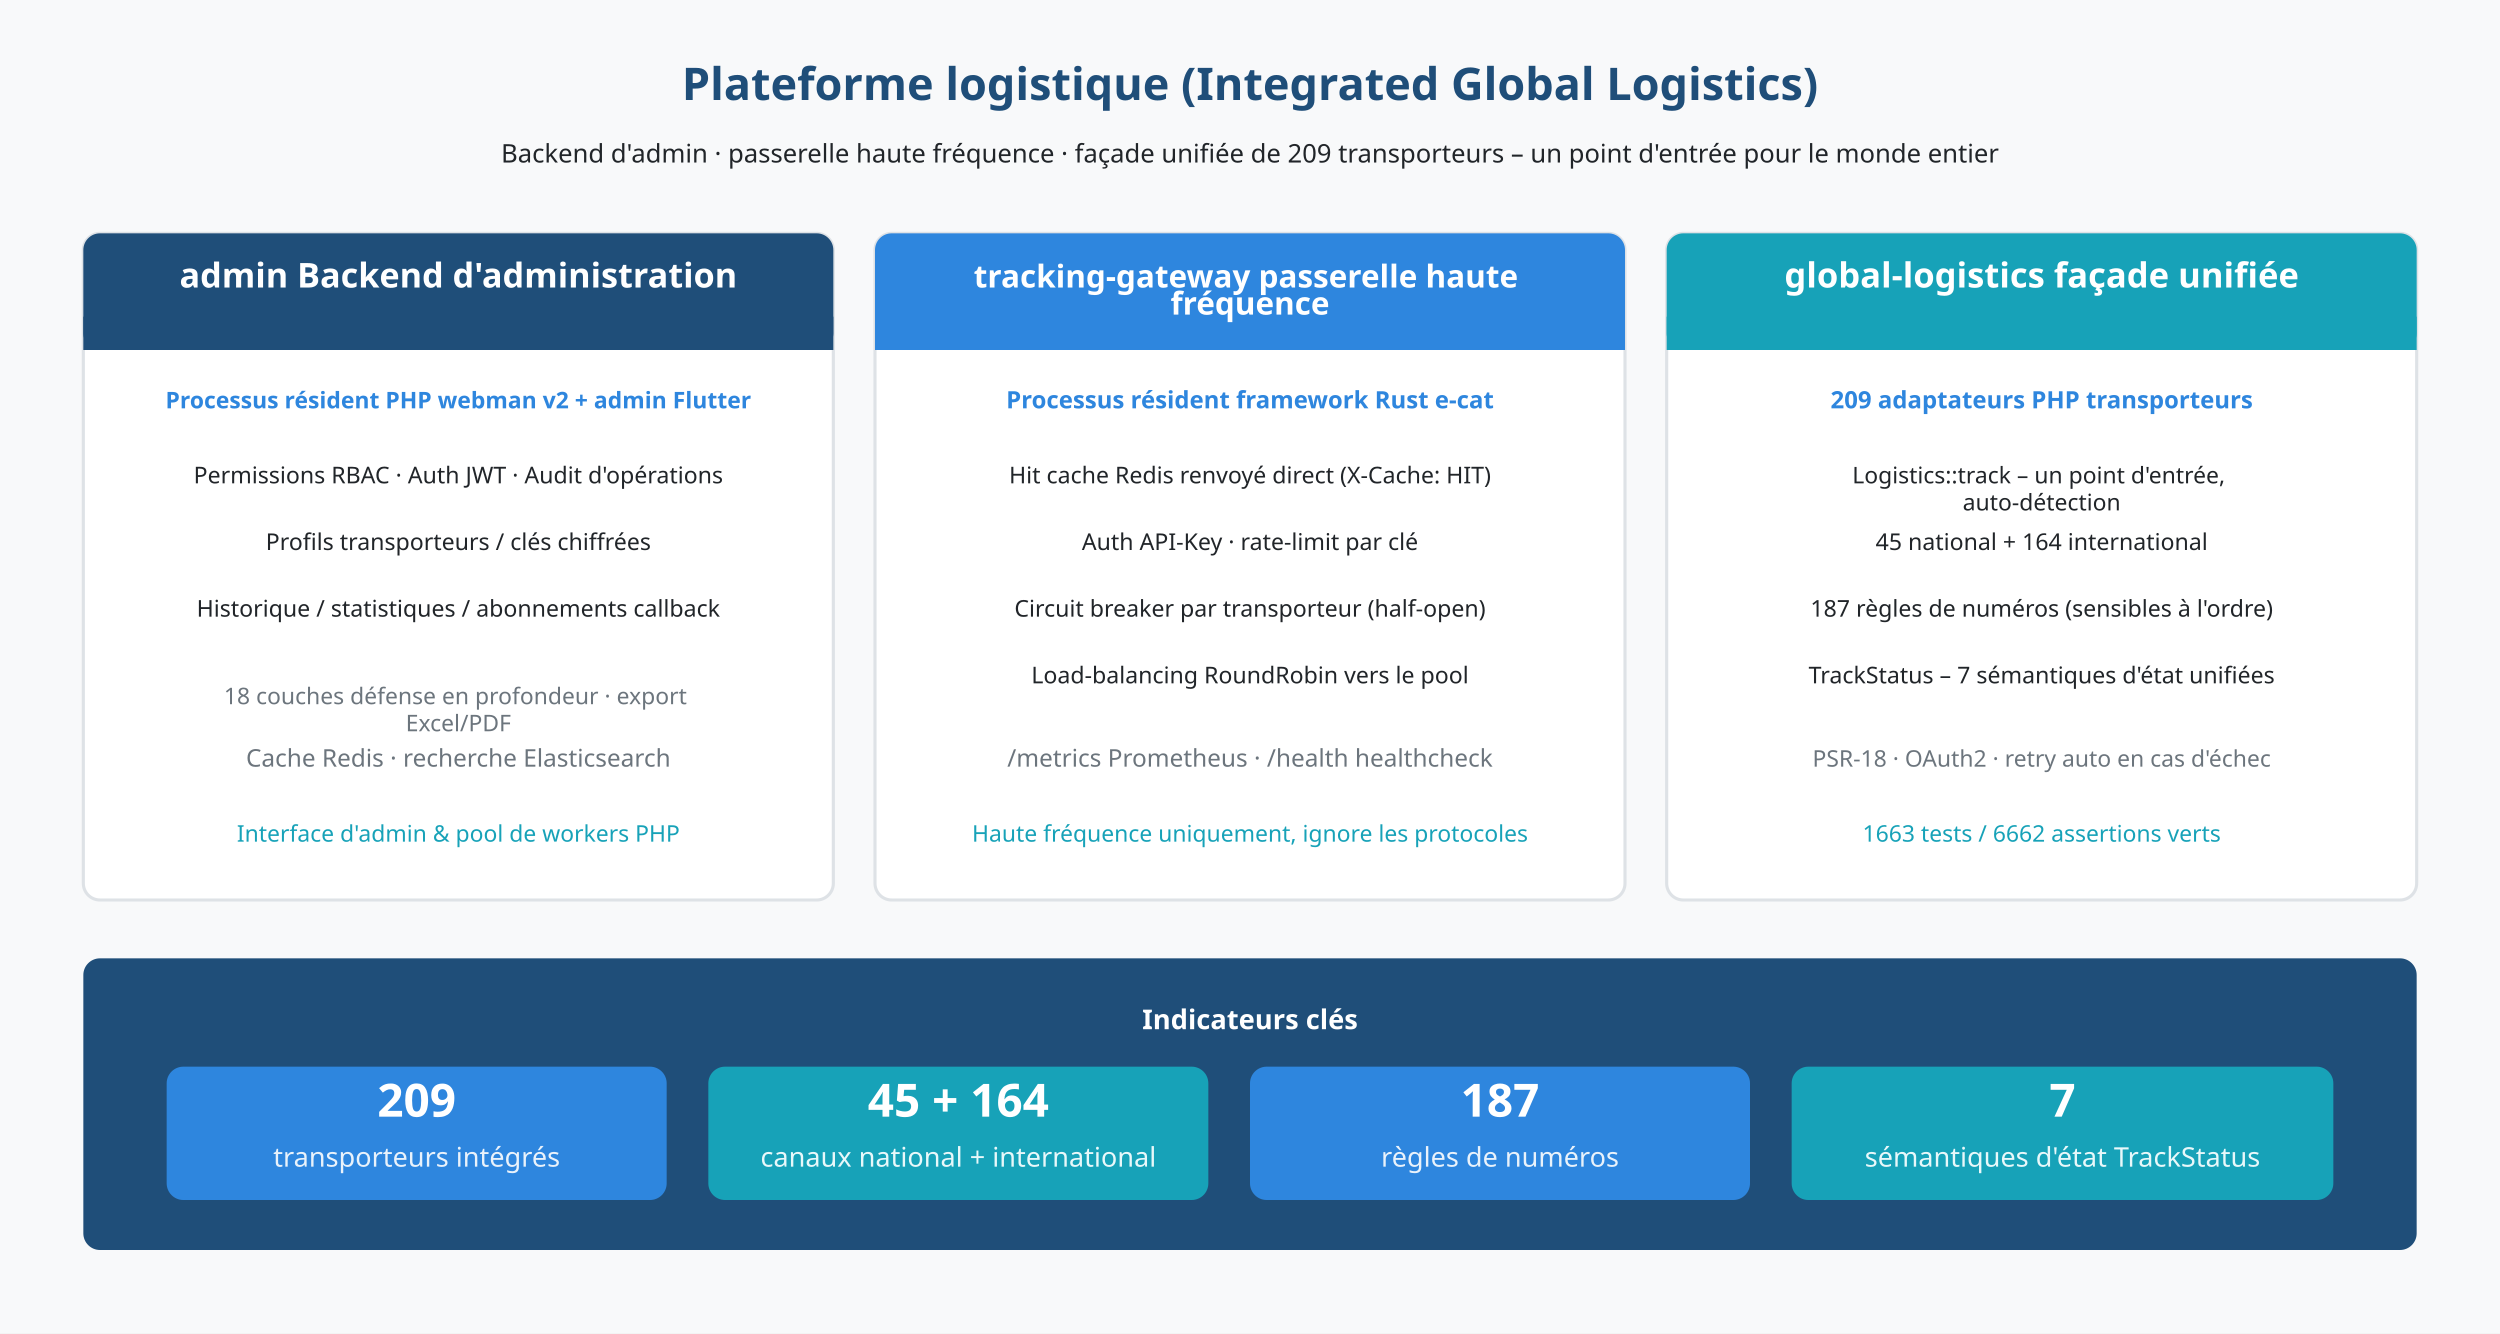
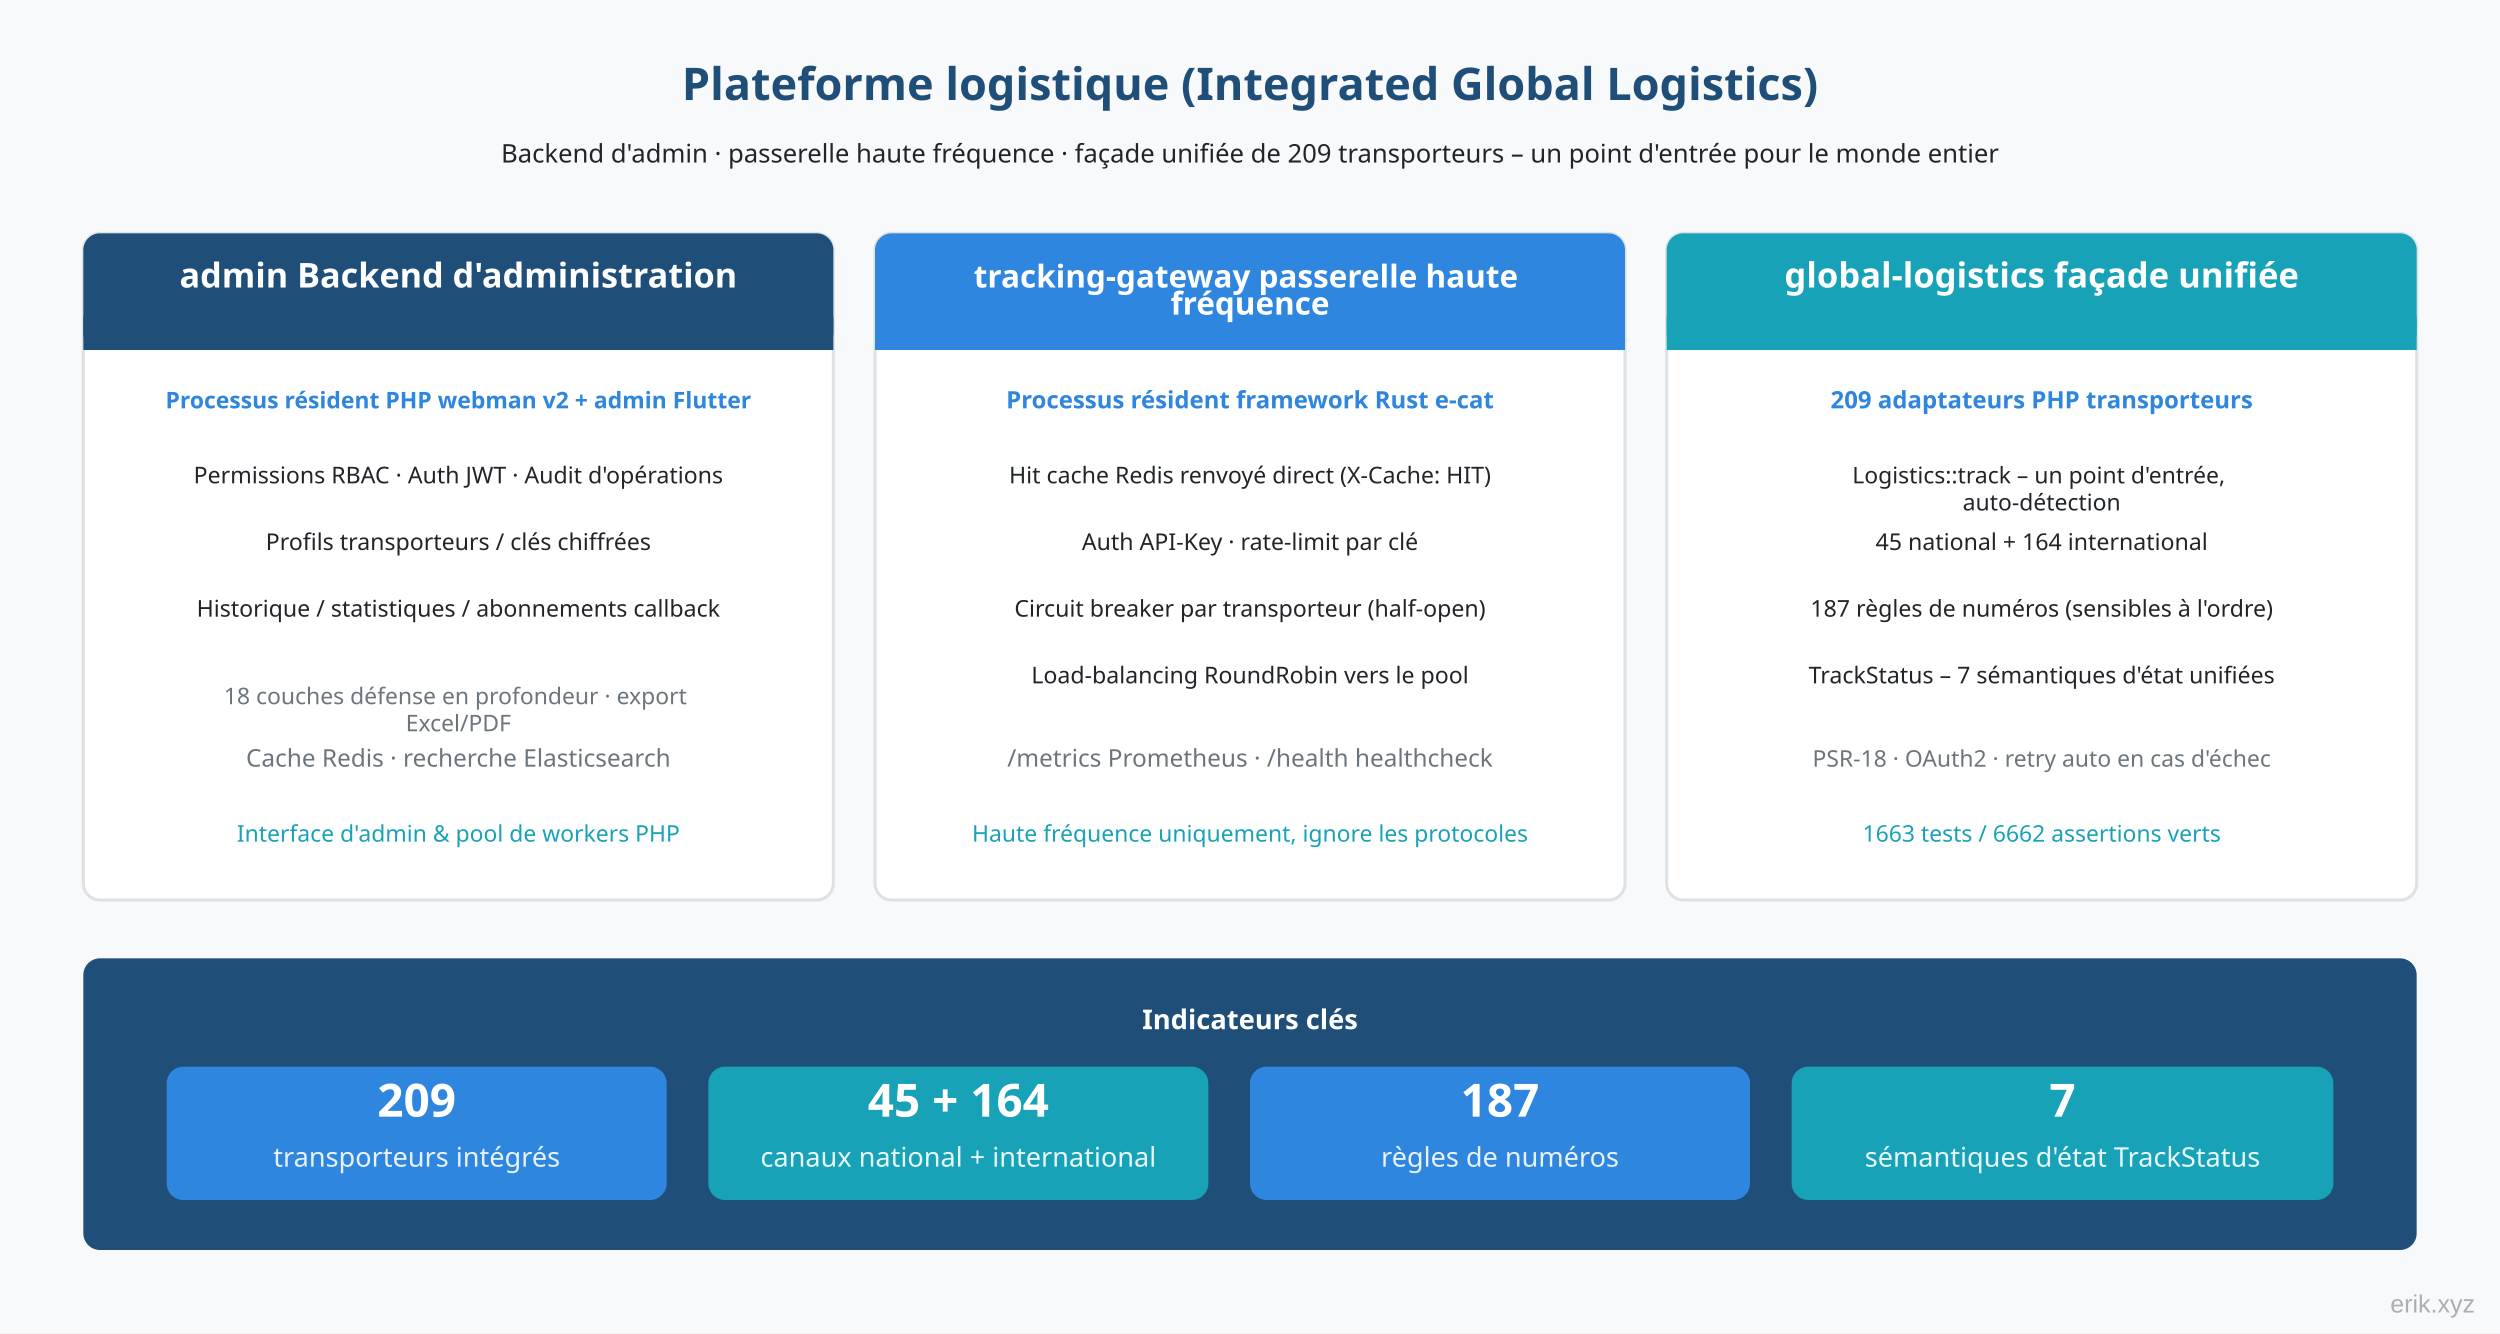
<svg xmlns="http://www.w3.org/2000/svg" viewBox="0 0 1200 640" font-family="'PingFang SC','Noto Sans SC','Microsoft YaHei',sans-serif">
  <defs>
    <marker id="arrow" viewBox="0 0 10 10" refX="9" refY="5" markerWidth="8" markerHeight="8" orient="auto-start-reverse">
      <path d="M0,0 L10,5 L0,10 z" fill="#1F4E79" />
    </marker>
  </defs>
  <rect x="0" y="0" width="1200" height="640" fill="#F8F9FA" />
  <text x="600" y="48" text-anchor="middle" font-size="21.6" font-weight="bold" fill="#1F4E79">Plateforme logistique (Integrated Global Logistics)</text>
  <text x="600" y="78" text-anchor="middle" font-size="12.3" fill="#212529">Backend d'admin · passerelle haute fréquence · façade unifiée de 209 transporteurs – un point d'entrée pour le monde entier</text>
  <g>
    <rect x="40" y="112" width="360" height="320" rx="8" fill="#FFFFFF" stroke="#DEE2E6" stroke-width="1.5" />
    <rect x="40" y="112" width="360" height="56" rx="8" fill="#1F4E79" />
    <rect x="40" y="152" width="360" height="16" fill="#1F4E79" />
    <text x="220" y="138" text-anchor="middle" font-size="16.4" font-weight="bold" fill="#FFFFFF">admin Backend d'administration</text>
    <text x="220" y="196" text-anchor="middle" font-size="11" font-weight="bold" fill="#2E86DE">Processus résident PHP webman v2 + admin Flutter</text>
    <text x="220" y="232" text-anchor="middle" font-size="11.1" fill="#212529">Permissions RBAC · Auth JWT · Audit d'opérations</text>
    <text x="220" y="264" text-anchor="middle" font-size="11.1" fill="#212529">Profils transporteurs / clés chiffrées</text>
    <text x="220" y="296" text-anchor="middle" font-size="11.1" fill="#212529">Historique / statistiques / abonnements callback</text>
    <text x="220" y="338" text-anchor="middle" font-size="11" fill="#6C757D">
      <tspan x="220">18 couches défense en profondeur · export</tspan>
      <tspan x="220" dy="13">Excel/PDF</tspan>
    </text>
    <text x="220" y="368" text-anchor="middle" font-size="11.7" fill="#6C757D">Cache Redis · recherche Elasticsearch</text>
    <text x="220" y="404" text-anchor="middle" font-size="11" fill="#17A2B8">Interface d'admin &amp; pool de workers PHP</text>
  </g>
  <g>
    <rect x="420" y="112" width="360" height="320" rx="8" fill="#FFFFFF" stroke="#DEE2E6" stroke-width="1.5" />
    <rect x="420" y="112" width="360" height="56" rx="8" fill="#2E86DE" />
    <rect x="420" y="152" width="360" height="16" fill="#2E86DE" />
    <text x="600" y="138" text-anchor="middle" font-size="15.1" font-weight="bold" fill="#FFFFFF">
      <tspan x="600">tracking-gateway passerelle haute</tspan>
      <tspan x="600" dy="13">fréquence</tspan>
    </text>
    <text x="600" y="196" text-anchor="middle" font-size="11.5" font-weight="bold" fill="#2E86DE">Processus résident framework Rust e-cat</text>
    <text x="600" y="232" text-anchor="middle" font-size="11.1" fill="#212529">Hit cache Redis renvoyé direct (X-Cache: HIT)</text>
    <text x="600" y="264" text-anchor="middle" font-size="11.1" fill="#212529">Auth API-Key · rate-limit par clé</text>
    <text x="600" y="296" text-anchor="middle" font-size="11.1" fill="#212529">Circuit breaker par transporteur (half-open)</text>
    <text x="600" y="328" text-anchor="middle" font-size="11.1" fill="#212529">Load-balancing RoundRobin vers le pool</text>
    <text x="600" y="368" text-anchor="middle" font-size="11.7" fill="#6C757D">/metrics Prometheus · /health healthcheck</text>
    <text x="600" y="404" text-anchor="middle" font-size="11" fill="#17A2B8">Haute fréquence uniquement, ignore les protocoles</text>
  </g>
  <g>
    <rect x="800" y="112" width="360" height="320" rx="8" fill="#FFFFFF" stroke="#DEE2E6" stroke-width="1.5" />
    <rect x="800" y="112" width="360" height="56" rx="8" fill="#17A2B8" />
    <rect x="800" y="152" width="360" height="16" fill="#17A2B8" />
    <text x="980" y="138" text-anchor="middle" font-size="16.6" font-weight="bold" fill="#FFFFFF">global-logistics façade unifiée</text>
    <text x="980" y="196" text-anchor="middle" font-size="11.5" font-weight="bold" fill="#2E86DE">209 adaptateurs PHP transporteurs</text>
    <text x="980" y="232" text-anchor="middle" font-size="11" fill="#212529">
      <tspan x="980">Logistics::track – un point d'entrée,</tspan>
      <tspan x="980" dy="13">auto-détection</tspan>
    </text>
    <text x="980" y="264" text-anchor="middle" font-size="11.1" fill="#212529">45 national + 164 international</text>
    <text x="980" y="296" text-anchor="middle" font-size="11.1" fill="#212529">187 règles de numéros (sensibles à l'ordre)</text>
    <text x="980" y="328" text-anchor="middle" font-size="11.1" fill="#212529">TrackStatus – 7 sémantiques d'état unifiées</text>
    <text x="980" y="368" text-anchor="middle" font-size="11" fill="#6C757D">PSR-18 · OAuth2 · retry auto en cas d'échec</text>
    <text x="980" y="404" text-anchor="middle" font-size="11" fill="#17A2B8">1663 tests / 6662 assertions verts</text>
  </g>
  <rect x="40" y="460" width="1120" height="140" rx="8" fill="#1F4E79" />
  <text x="600" y="494" text-anchor="middle" font-size="13.1" font-weight="bold" fill="#FFFFFF">Indicateurs clés</text>
  <g font-size="13" fill="#FFFFFF">
    <rect x="80" y="512" width="240" height="64" rx="8" fill="#2E86DE" />
    <text x="200" y="536" text-anchor="middle" font-size="22" font-weight="bold" fill="#FFFFFF">209</text>
    <text x="200" y="560" text-anchor="middle" fill="#E9F2FB">transporteurs intégrés</text>
    <rect x="340" y="512" width="240" height="64" rx="8" fill="#17A2B8" />
    <text x="460" y="536" text-anchor="middle" font-size="22" font-weight="bold" fill="#FFFFFF">45 + 164</text>
    <text x="460" y="560" text-anchor="middle" fill="#E8F8FA">canaux national + international</text>
    <rect x="600" y="512" width="240" height="64" rx="8" fill="#2E86DE" />
    <text x="720" y="536" text-anchor="middle" font-size="22" font-weight="bold" fill="#FFFFFF">187</text>
    <text x="720" y="560" text-anchor="middle" fill="#E9F2FB">règles de numéros</text>
    <rect x="860" y="512" width="260" height="64" rx="8" fill="#17A2B8" />
    <text x="990" y="536" text-anchor="middle" font-size="22" font-weight="bold" fill="#FFFFFF">7</text>
    <text x="990" y="560" text-anchor="middle" fill="#E8F8FA">sémantiques d'état TrackStatus</text>
  </g>
+   <text x="1188" y="630" fill="rgba(33,37,41,0.35)" font-size="12" font-family="Arial, sans-serif" text-anchor="end">erik.xyz</text>
</svg>
